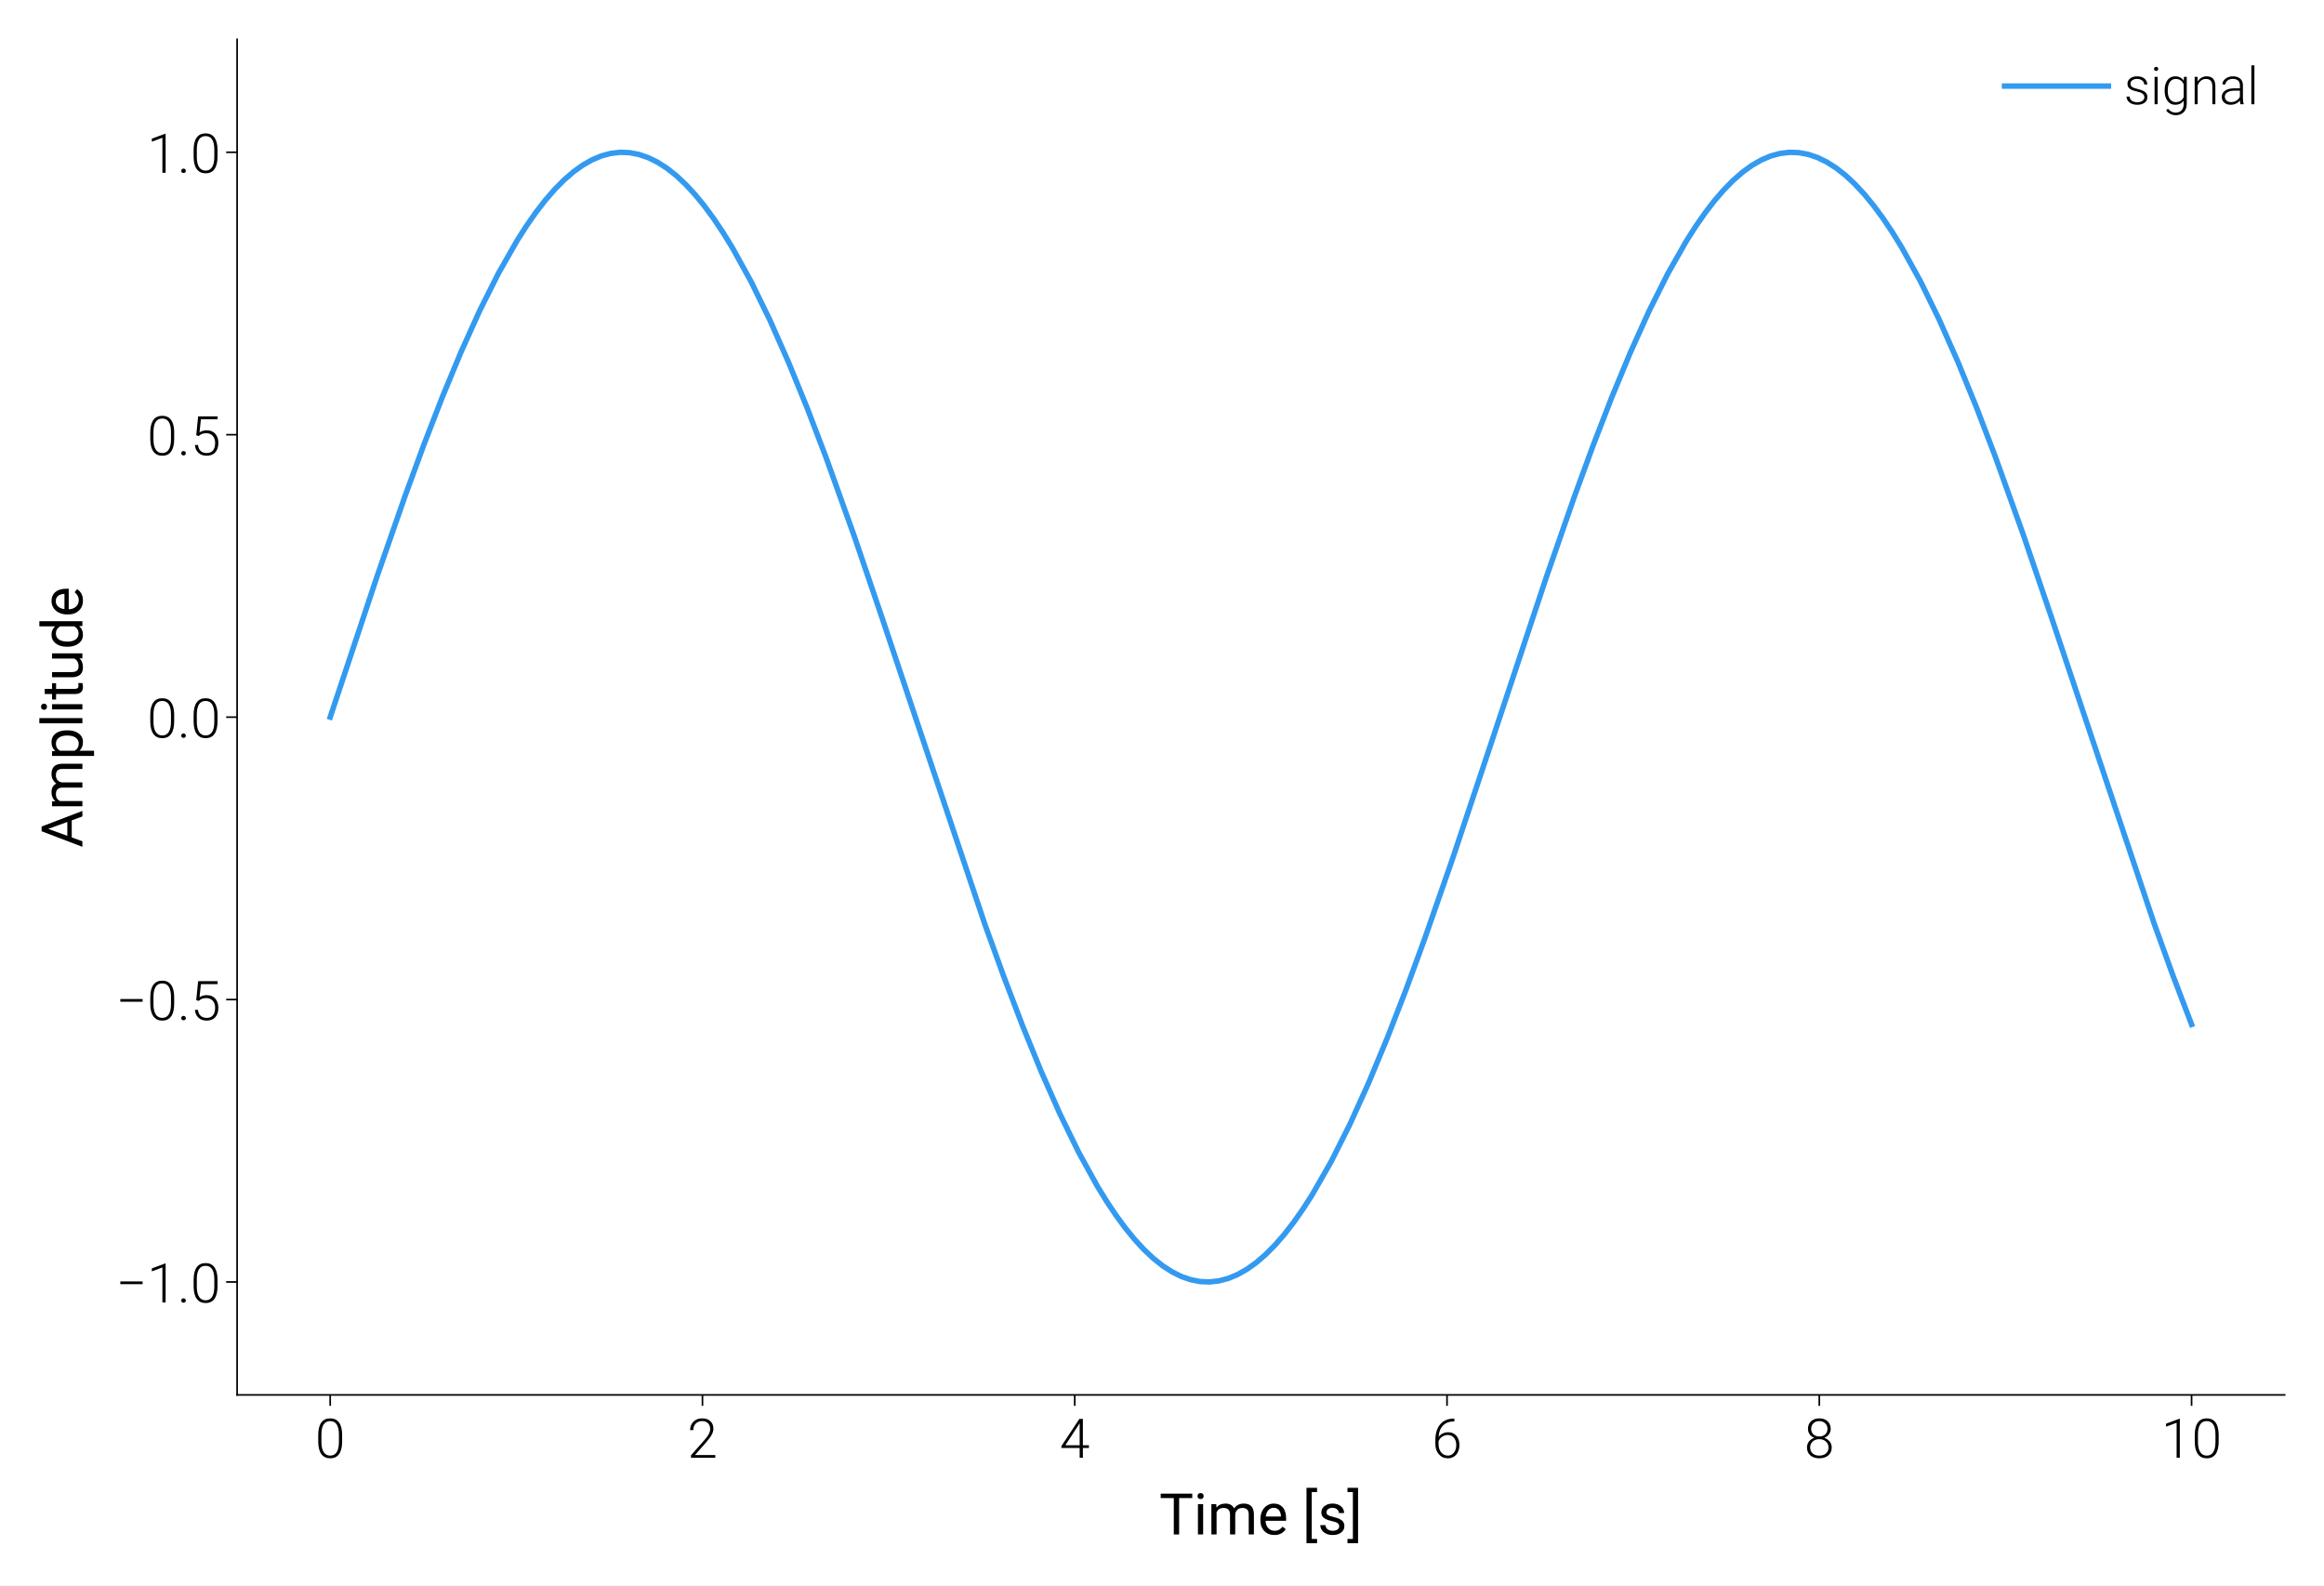
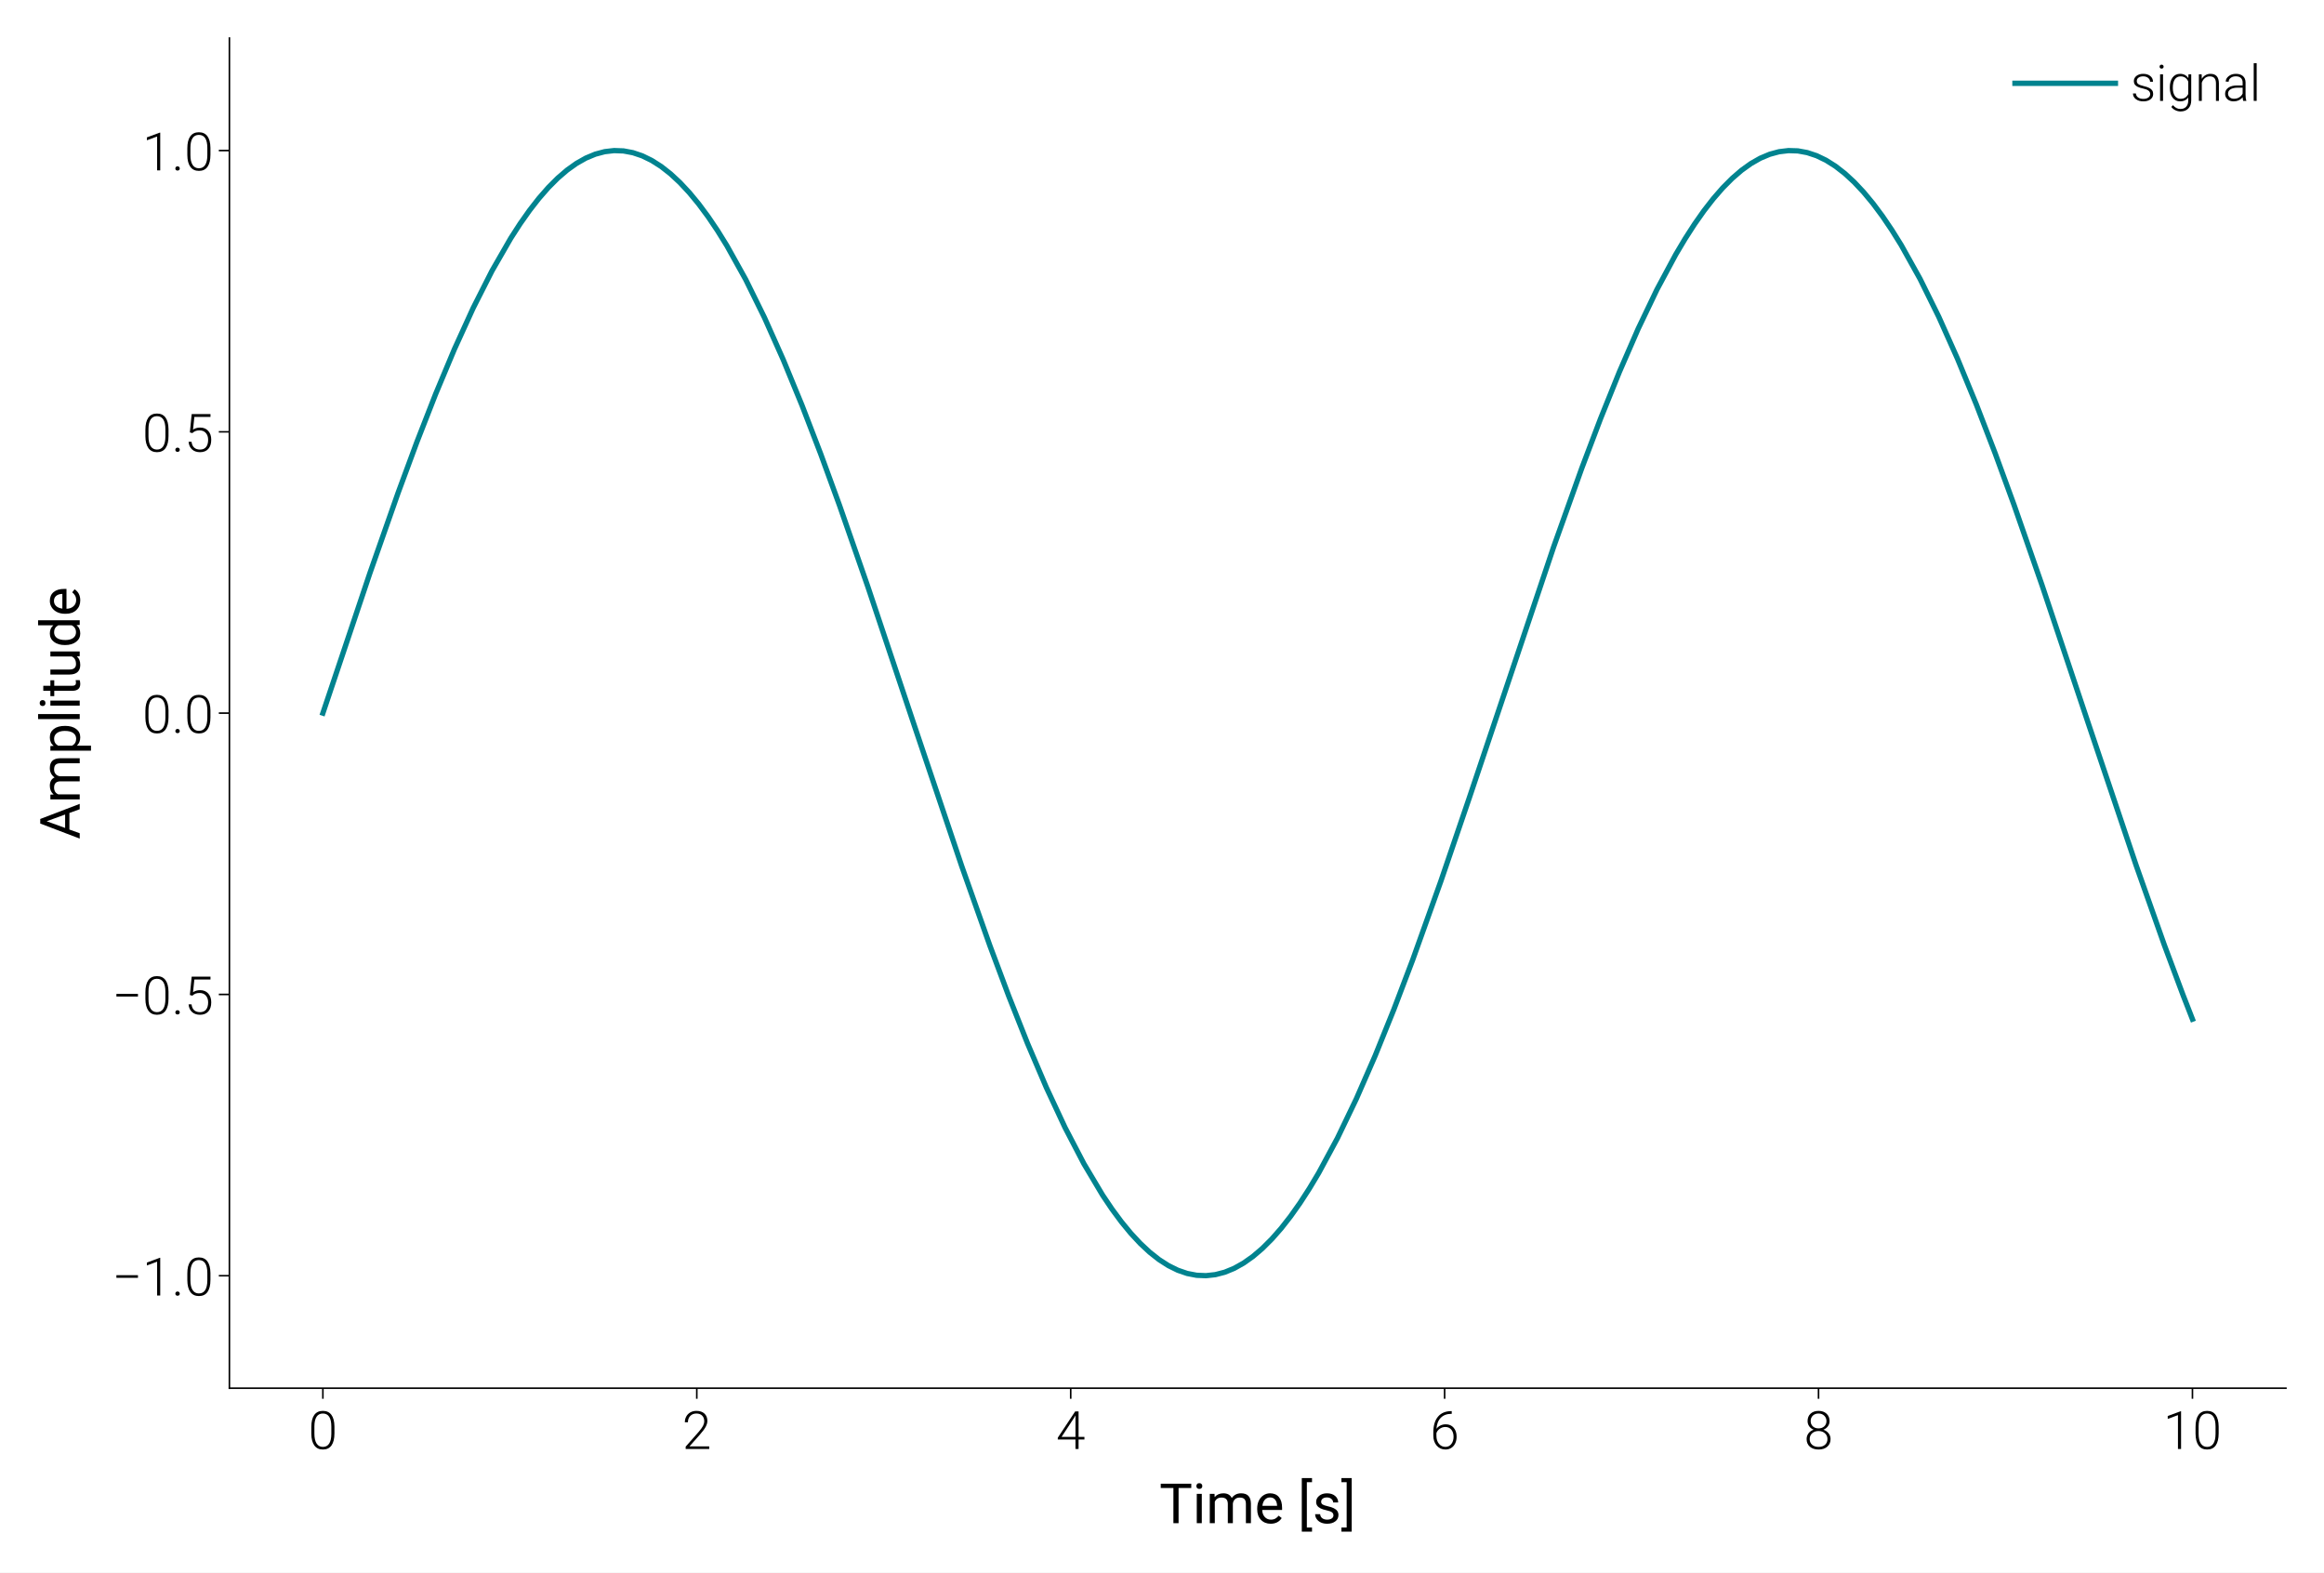
- <svg xmlns="http://www.w3.org/2000/svg" xmlns:xlink="http://www.w3.org/1999/xlink" width="425.197pt" height="290.057pt" viewBox="0 0 425.197 290.057" version="1.1">
+ <svg xmlns="http://www.w3.org/2000/svg" xmlns:xlink="http://www.w3.org/1999/xlink" width="439.5pt" height="297.367pt" viewBox="0 0 439.5 297.367" version="1.1">
  <defs>
    <style type="text/css">*{stroke-linejoin: round; stroke-linecap: butt}</style>
  </defs>
  <g id="figure_1">
    <g id="patch_1">
-       <path d="M 0 290.057  L 425.197 290.057  L 425.197 0  L 0 0  z " style="fill: #ffffff" />
+       <path d="M 0 297.367  L 439.5 297.367  L 439.5 0  L 0 0  z " style="fill: #ffffff" />
    </g>
    <g id="axes_1">
      <g id="patch_2">
-         <path d="M 43.383 255.195  L 417.997 255.195  L 417.997 7.2  L 43.383 7.2  z " style="fill: #ffffff" />
+         <path d="M 43.383 262.505  L 432.3 262.505  L 432.3 7.2  L 43.383 7.2  z " style="fill: #ffffff" />
      </g>
      <g id="matplotlib.axis_1">
        <g id="xtick_1">
          <g id="line2d_1">
            <defs>
-               <path id="m76b4e749a8" d="M 0 0  L 0 2  " style="stroke: #000000; stroke-width: 0.3" />
-             </defs>
-             <g>
-               <use xlink:href="#m76b4e749a8" x="60.411" y="255.195" style="stroke: #000000; stroke-width: 0.3" />
+               <path id="m69e38b8115" d="M 0 0  L 0 2  " style="stroke: #000000; stroke-width: 0.3" />
+             </defs>
+             <g>
+               <use xlink:href="#m69e38b8115" x="61.061" y="262.505" style="stroke: #000000; stroke-width: 0.3" />
            </g>
          </g>
          <g id="text_1">
-             <g transform="translate(57.63963 266.6947) scale(0.1 -0.1)">
+             <g transform="translate(58.28976 274.0046) scale(0.1 -0.1)">
              <defs>
                <path id="Roboto-Light-30" d="M 3172 1897  Q 3172 934 2819 435  Q 2466 -63 1778 -63  Q 1103 -63 743 426  Q 384 916 375 1850  L 375 2666  Q 375 3625 731 4119  Q 1088 4613 1772 4613  Q 2447 4613 2803 4136  Q 3159 3659 3172 2731  L 3172 1897  z M 2797 2713  Q 2797 3494 2542 3894  Q 2288 4294 1772 4294  Q 1266 4294 1009 3903  Q 753 3513 747 2750  L 747 1856  Q 747 1078 1011 665  Q 1275 253 1778 253  Q 2278 253 2536 656  Q 2794 1059 2797 1838  L 2797 2713  z " transform="scale(0.015625)" />
              </defs>
              <use xlink:href="#Roboto-Light-30" />
            </g>
          </g>
        </g>
        <g id="xtick_2">
          <g id="line2d_2">
            <g>
-               <use xlink:href="#m76b4e749a8" x="128.522" y="255.195" style="stroke: #000000; stroke-width: 0.3" />
+               <use xlink:href="#m69e38b8115" x="131.773" y="262.505" style="stroke: #000000; stroke-width: 0.3" />
            </g>
          </g>
          <g id="text_2">
-             <g transform="translate(125.7513 266.6947) scale(0.1 -0.1)">
+             <g transform="translate(129.0019 274.0046) scale(0.1 -0.1)">
              <defs>
                <path id="Roboto-Light-32" d="M 3278 0  L 428 0  L 428 288  L 1988 2056  Q 2375 2503 2525 2793  Q 2675 3084 2675 3359  Q 2675 3791 2422 4042  Q 2169 4294 1725 4294  Q 1266 4294 983 4000  Q 700 3706 700 3238  L 328 3238  Q 328 3622 501 3937  Q 675 4253 995 4433  Q 1316 4613 1725 4613  Q 2350 4613 2701 4284  Q 3053 3956 3053 3391  Q 3053 3072 2854 2694  Q 2656 2316 2156 1750  L 888 316  L 3278 316  L 3278 0  z " transform="scale(0.015625)" />
              </defs>
              <use xlink:href="#Roboto-Light-32" />
            </g>
          </g>
        </g>
        <g id="xtick_3">
          <g id="line2d_3">
            <g>
-               <use xlink:href="#m76b4e749a8" x="196.634" y="255.195" style="stroke: #000000; stroke-width: 0.3" />
+               <use xlink:href="#m69e38b8115" x="202.485" y="262.505" style="stroke: #000000; stroke-width: 0.3" />
            </g>
          </g>
          <g id="text_3">
-             <g transform="translate(193.8629 266.6947) scale(0.1 -0.1)">
+             <g transform="translate(199.7141 274.0046) scale(0.1 -0.1)">
              <defs>
                <path id="Roboto-Light-34" d="M 2725 1466  L 3434 1466  L 3434 1150  L 2725 1150  L 2725 0  L 2350 0  L 2350 1150  L 209 1150  L 209 1363  L 2316 4550  L 2725 4550  L 2725 1466  z M 669 1466  L 2350 1466  L 2350 4066  L 2184 3778  L 669 1466  z " transform="scale(0.015625)" />
              </defs>
              <use xlink:href="#Roboto-Light-34" />
            </g>
          </g>
        </g>
        <g id="xtick_4">
          <g id="line2d_4">
            <g>
-               <use xlink:href="#m76b4e749a8" x="264.746" y="255.195" style="stroke: #000000; stroke-width: 0.3" />
+               <use xlink:href="#m69e38b8115" x="273.197" y="262.505" style="stroke: #000000; stroke-width: 0.3" />
            </g>
          </g>
          <g id="text_4">
-             <g transform="translate(261.9746 266.6947) scale(0.1 -0.1)">
+             <g transform="translate(270.4262 274.0046) scale(0.1 -0.1)">
              <defs>
                <path id="Roboto-Light-36" d="M 2634 4584  L 2634 4256  L 2591 4256  Q 1775 4256 1306 3776  Q 838 3297 788 2444  Q 975 2703 1265 2845  Q 1556 2988 1916 2988  Q 2516 2988 2870 2573  Q 3225 2159 3225 1491  Q 3225 1047 3059 690  Q 2894 334 2584 135  Q 2275 -63 1878 -63  Q 1225 -63 815 410  Q 406 884 406 1634  L 406 2009  Q 406 3231 962 3901  Q 1519 4572 2541 4584  L 2634 4584  z M 1856 2666  Q 1500 2666 1192 2455  Q 884 2244 781 1919  L 781 1600  Q 781 1006 1086 631  Q 1391 256 1878 256  Q 2316 256 2586 603  Q 2856 950 2856 1478  Q 2856 2016 2586 2341  Q 2316 2666 1856 2666  z " transform="scale(0.015625)" />
              </defs>
              <use xlink:href="#Roboto-Light-36" />
            </g>
          </g>
        </g>
        <g id="xtick_5">
          <g id="line2d_5">
            <g>
-               <use xlink:href="#m76b4e749a8" x="332.857" y="255.195" style="stroke: #000000; stroke-width: 0.3" />
+               <use xlink:href="#m69e38b8115" x="343.909" y="262.505" style="stroke: #000000; stroke-width: 0.3" />
            </g>
          </g>
          <g id="text_5">
-             <g transform="translate(330.0862 266.6947) scale(0.1 -0.1)">
+             <g transform="translate(341.1384 274.0046) scale(0.1 -0.1)">
              <defs>
                <path id="Roboto-Light-38" d="M 3109 3378  Q 3109 3025 2903 2745  Q 2697 2466 2359 2334  Q 2753 2200 2990 1900  Q 3228 1600 3228 1206  Q 3228 622 2831 279  Q 2434 -63 1781 -63  Q 1122 -63 726 278  Q 331 619 331 1206  Q 331 1594 559 1897  Q 788 2200 1184 2334  Q 847 2466 647 2745  Q 447 3025 447 3378  Q 447 3944 811 4278  Q 1175 4613 1775 4613  Q 2375 4613 2742 4275  Q 3109 3938 3109 3378  z M 2853 1203  Q 2853 1628 2550 1901  Q 2247 2175 1775 2175  Q 1303 2175 1003 1906  Q 703 1638 703 1203  Q 703 769 993 511  Q 1284 253 1781 253  Q 2266 253 2559 509  Q 2853 766 2853 1203  z M 2734 3381  Q 2734 3772 2464 4033  Q 2194 4294 1775 4294  Q 1350 4294 1086 4042  Q 822 3791 822 3381  Q 822 2981 1086 2737  Q 1350 2494 1778 2494  Q 2200 2494 2467 2739  Q 2734 2984 2734 3381  z " transform="scale(0.015625)" />
              </defs>
              <use xlink:href="#Roboto-Light-38" />
            </g>
          </g>
        </g>
        <g id="xtick_6">
          <g id="line2d_6">
            <g>
-               <use xlink:href="#m76b4e749a8" x="400.969" y="255.195" style="stroke: #000000; stroke-width: 0.3" />
+               <use xlink:href="#m69e38b8115" x="414.622" y="262.505" style="stroke: #000000; stroke-width: 0.3" />
            </g>
          </g>
          <g id="text_6">
-             <g transform="translate(395.4268 266.6947) scale(0.1 -0.1)">
+             <g transform="translate(409.0794 274.0046) scale(0.1 -0.1)">
              <defs>
                <path id="Roboto-Light-31" d="M 2169 0  L 1794 0  L 1794 4100  L 556 3641  L 556 3991  L 2106 4566  L 2169 4566  L 2169 0  z " transform="scale(0.015625)" />
              </defs>
              <use xlink:href="#Roboto-Light-31" />
              <use xlink:href="#Roboto-Light-30" transform="translate(55.41992 0)" />
            </g>
          </g>
        </g>
        <g id="text_7">
-           <g transform="translate(212.1098 280.724) scale(0.105 -0.105)">
+           <g transform="translate(219.2612 288.0339) scale(0.105 -0.105)">
            <defs>
              <path id="Roboto-Regular-54" d="M 3672 4056  L 2209 4056  L 2209 0  L 1613 0  L 1613 4056  L 153 4056  L 153 4550  L 3672 4550  L 3672 4056  z " transform="scale(0.015625)" />
              <path id="Roboto-Regular-69" d="M 1066 0  L 488 0  L 488 3381  L 1066 3381  L 1066 0  z M 441 4278  Q 441 4419 527 4516  Q 613 4613 781 4613  Q 950 4613 1037 4516  Q 1125 4419 1125 4278  Q 1125 4138 1037 4044  Q 950 3950 781 3950  Q 613 3950 527 4044  Q 441 4138 441 4278  z " transform="scale(0.015625)" />
              <path id="Roboto-Regular-6d" d="M 981 3381  L 997 3006  Q 1369 3444 2000 3444  Q 2709 3444 2966 2900  Q 3134 3144 3404 3294  Q 3675 3444 4044 3444  Q 5156 3444 5175 2266  L 5175 0  L 4597 0  L 4597 2231  Q 4597 2594 4431 2773  Q 4266 2953 3875 2953  Q 3553 2953 3340 2761  Q 3128 2569 3094 2244  L 3094 0  L 2513 0  L 2513 2216  Q 2513 2953 1791 2953  Q 1222 2953 1013 2469  L 1013 0  L 434 0  L 434 3381  L 981 3381  z " transform="scale(0.015625)" />
              <path id="Roboto-Regular-65" d="M 1841 -63  Q 1153 -63 722 389  Q 291 841 291 1597  L 291 1703  Q 291 2206 483 2601  Q 675 2997 1020 3220  Q 1366 3444 1769 3444  Q 2428 3444 2793 3009  Q 3159 2575 3159 1766  L 3159 1525  L 869 1525  Q 881 1025 1161 717  Q 1441 409 1872 409  Q 2178 409 2390 534  Q 2603 659 2763 866  L 3116 591  Q 2691 -63 1841 -63  z M 1769 2969  Q 1419 2969 1181 2714  Q 944 2459 888 2000  L 2581 2000  L 2581 2044  Q 2556 2484 2343 2726  Q 2131 2969 1769 2969  z " transform="scale(0.015625)" />
              <path id="Roboto-Regular-20" transform="scale(0.015625)" />
              <path id="Roboto-Regular-5b" d="M 1634 4725  L 1038 4725  L 1038 -500  L 1634 -500  L 1634 -975  L 456 -975  L 456 5200  L 1634 5200  L 1634 4725  z " transform="scale(0.015625)" />
              <path id="Roboto-Regular-73" d="M 2406 897  Q 2406 1131 2229 1261  Q 2053 1391 1614 1484  Q 1175 1578 917 1709  Q 659 1841 536 2022  Q 413 2203 413 2453  Q 413 2869 764 3156  Q 1116 3444 1663 3444  Q 2238 3444 2595 3147  Q 2953 2850 2953 2388  L 2372 2388  Q 2372 2625 2170 2797  Q 1969 2969 1663 2969  Q 1347 2969 1169 2831  Q 991 2694 991 2472  Q 991 2263 1156 2156  Q 1322 2050 1755 1953  Q 2188 1856 2456 1722  Q 2725 1588 2854 1398  Q 2984 1209 2984 938  Q 2984 484 2621 210  Q 2259 -63 1681 -63  Q 1275 -63 962 81  Q 650 225 473 483  Q 297 741 297 1041  L 875 1041  Q 891 750 1108 579  Q 1325 409 1681 409  Q 2009 409 2207 542  Q 2406 675 2406 897  z " transform="scale(0.015625)" />
              <path id="Roboto-Regular-5d" d="M 28 5200  L 1209 5200  L 1209 -975  L 28 -975  L 28 -500  L 631 -500  L 631 4725  L 28 4725  L 28 5200  z " transform="scale(0.015625)" />
            </defs>
            <use xlink:href="#Roboto-Regular-54" />
            <use xlink:href="#Roboto-Regular-69" transform="translate(59.66797 0)" />
            <use xlink:href="#Roboto-Regular-6d" transform="translate(83.93555 0)" />
            <use xlink:href="#Roboto-Regular-65" transform="translate(171.582 0)" />
            <use xlink:href="#Roboto-Regular-20" transform="translate(224.5605 0)" />
            <use xlink:href="#Roboto-Regular-5b" transform="translate(249.3164 0)" />
            <use xlink:href="#Roboto-Regular-73" transform="translate(275.8301 0)" />
            <use xlink:href="#Roboto-Regular-5d" transform="translate(327.3926 0)" />
          </g>
        </g>
      </g>
      <g id="matplotlib.axis_2">
        <g id="ytick_1">
          <g id="line2d_7">
            <defs>
-               <path id="m0d964b264e" d="M 0 0  L -2 0  " style="stroke: #000000; stroke-width: 0.3" />
-             </defs>
-             <g>
-               <use xlink:href="#m0d964b264e" x="43.383" y="234.535" style="stroke: #000000; stroke-width: 0.3" />
+               <path id="mc1f73ae1f5" d="M 0 0  L -2 0  " style="stroke: #000000; stroke-width: 0.3" />
+             </defs>
+             <g>
+               <use xlink:href="#mc1f73ae1f5" x="43.383" y="241.236" style="stroke: #000000; stroke-width: 0.3" />
            </g>
          </g>
          <g id="text_8">
-             <g transform="translate(21.20781 238.285) scale(0.1 -0.1)">
+             <g transform="translate(21.20781 244.9859) scale(0.1 -0.1)">
              <defs>
                <path id="Roboto-Light-2212" d="M 3125 2144  L 516 2144  L 516 2463  L 3125 2463  L 3125 2144  z " transform="scale(0.015625)" />
                <path id="Roboto-Light-2e" d="M 453 225  Q 453 334 523 411  Q 594 488 719 488  Q 844 488 916 411  Q 988 334 988 225  Q 988 116 916 45  Q 844 -25 719 -25  Q 594 -25 523 45  Q 453 116 453 225  z " transform="scale(0.015625)" />
              </defs>
              <use xlink:href="#Roboto-Light-2212" />
              <use xlink:href="#Roboto-Light-31" transform="translate(57.03125 0)" />
              <use xlink:href="#Roboto-Light-2e" transform="translate(112.4512 0)" />
              <use xlink:href="#Roboto-Light-30" transform="translate(136.3281 0)" />
            </g>
          </g>
        </g>
        <g id="ytick_2">
          <g id="line2d_8">
            <g>
-               <use xlink:href="#m0d964b264e" x="43.383" y="182.866" style="stroke: #000000; stroke-width: 0.3" />
+               <use xlink:href="#mc1f73ae1f5" x="43.383" y="188.044" style="stroke: #000000; stroke-width: 0.3" />
            </g>
          </g>
          <g id="text_9">
-             <g transform="translate(21.20781 186.6156) scale(0.1 -0.1)">
+             <g transform="translate(21.20781 191.7935) scale(0.1 -0.1)">
              <defs>
                <path id="Roboto-Light-35" d="M 681 2331  L 903 4550  L 3178 4550  L 3178 4203  L 1225 4203  L 1066 2666  Q 1431 2916 1922 2916  Q 2538 2916 2903 2516  Q 3269 2116 3269 1450  Q 3269 731 2912 334  Q 2556 -63 1909 -63  Q 1316 -63 947 268  Q 578 600 525 1197  L 884 1197  Q 938 731 1200 492  Q 1463 253 1909 253  Q 2397 253 2645 562  Q 2894 872 2894 1444  Q 2894 1944 2616 2259  Q 2338 2575 1856 2575  Q 1591 2575 1394 2508  Q 1197 2441 978 2247  L 681 2331  z " transform="scale(0.015625)" />
              </defs>
              <use xlink:href="#Roboto-Light-2212" />
              <use xlink:href="#Roboto-Light-30" transform="translate(57.03125 0)" />
              <use xlink:href="#Roboto-Light-2e" transform="translate(112.4512 0)" />
              <use xlink:href="#Roboto-Light-35" transform="translate(136.3281 0)" />
            </g>
          </g>
        </g>
        <g id="ytick_3">
          <g id="line2d_9">
            <g>
-               <use xlink:href="#m0d964b264e" x="43.383" y="131.196" style="stroke: #000000; stroke-width: 0.3" />
+               <use xlink:href="#mc1f73ae1f5" x="43.383" y="134.851" style="stroke: #000000; stroke-width: 0.3" />
            </g>
          </g>
          <g id="text_10">
-             <g transform="translate(26.91094 134.9462) scale(0.1 -0.1)">
+             <g transform="translate(26.91094 138.6011) scale(0.1 -0.1)">
              <use xlink:href="#Roboto-Light-30" />
              <use xlink:href="#Roboto-Light-2e" transform="translate(55.41992 0)" />
              <use xlink:href="#Roboto-Light-30" transform="translate(79.29688 0)" />
            </g>
          </g>
        </g>
        <g id="ytick_4">
          <g id="line2d_10">
            <g>
-               <use xlink:href="#m0d964b264e" x="43.383" y="79.527" style="stroke: #000000; stroke-width: 0.3" />
+               <use xlink:href="#mc1f73ae1f5" x="43.383" y="81.659" style="stroke: #000000; stroke-width: 0.3" />
            </g>
          </g>
          <g id="text_11">
-             <g transform="translate(26.91094 83.27685) scale(0.1 -0.1)">
+             <g transform="translate(26.91094 85.40876) scale(0.1 -0.1)">
              <use xlink:href="#Roboto-Light-30" />
              <use xlink:href="#Roboto-Light-2e" transform="translate(55.41992 0)" />
              <use xlink:href="#Roboto-Light-35" transform="translate(79.29688 0)" />
            </g>
          </g>
        </g>
        <g id="ytick_5">
          <g id="line2d_11">
            <g>
-               <use xlink:href="#m0d964b264e" x="43.383" y="27.857" style="stroke: #000000; stroke-width: 0.3" />
+               <use xlink:href="#mc1f73ae1f5" x="43.383" y="28.466" style="stroke: #000000; stroke-width: 0.3" />
            </g>
          </g>
          <g id="text_12">
-             <g transform="translate(26.91094 31.60748) scale(0.1 -0.1)">
+             <g transform="translate(26.91094 32.21638) scale(0.1 -0.1)">
              <use xlink:href="#Roboto-Light-31" />
              <use xlink:href="#Roboto-Light-2e" transform="translate(55.41992 0)" />
              <use xlink:href="#Roboto-Light-30" transform="translate(79.29688 0)" />
            </g>
          </g>
        </g>
        <g id="text_13">
-           <g transform="translate(15.075 155.0684) rotate(-90) scale(0.105 -0.105)">
+           <g transform="translate(15.075 158.7234) rotate(-90) scale(0.105 -0.105)">
            <defs>
              <path id="Roboto-Regular-41" d="M 3041 1188  L 1134 1188  L 706 0  L 88 0  L 1825 4550  L 2350 4550  L 4091 0  L 3475 0  L 3041 1188  z M 1316 1681  L 2863 1681  L 2088 3809  L 1316 1681  z " transform="scale(0.015625)" />
              <path id="Roboto-Regular-70" d="M 3294 1653  Q 3294 881 2941 409  Q 2588 -63 1984 -63  Q 1369 -63 1016 328  L 1016 -1300  L 438 -1300  L 438 3381  L 966 3381  L 994 3006  Q 1347 3444 1975 3444  Q 2584 3444 2939 2984  Q 3294 2525 3294 1706  L 3294 1653  z M 2716 1719  Q 2716 2291 2472 2622  Q 2228 2953 1803 2953  Q 1278 2953 1016 2488  L 1016 872  Q 1275 409 1809 409  Q 2225 409 2470 739  Q 2716 1069 2716 1719  z " transform="scale(0.015625)" />
              <path id="Roboto-Regular-6c" d="M 1066 0  L 488 0  L 488 4800  L 1066 4800  L 1066 0  z " transform="scale(0.015625)" />
              <path id="Roboto-Regular-74" d="M 1222 4200  L 1222 3381  L 1853 3381  L 1853 2934  L 1222 2934  L 1222 838  Q 1222 634 1306 532  Q 1391 431 1594 431  Q 1694 431 1869 469  L 1869 0  Q 1641 -63 1425 -63  Q 1038 -63 841 171  Q 644 406 644 838  L 644 2934  L 28 2934  L 28 3381  L 644 3381  L 644 4200  L 1222 4200  z " transform="scale(0.015625)" />
              <path id="Roboto-Regular-75" d="M 2525 334  Q 2188 -63 1534 -63  Q 994 -63 711 251  Q 428 566 425 1181  L 425 3381  L 1003 3381  L 1003 1197  Q 1003 428 1628 428  Q 2291 428 2509 922  L 2509 3381  L 3088 3381  L 3088 0  L 2538 0  L 2525 334  z " transform="scale(0.015625)" />
              <path id="Roboto-Regular-64" d="M 297 1719  Q 297 2497 665 2970  Q 1034 3444 1631 3444  Q 2225 3444 2572 3038  L 2572 4800  L 3150 4800  L 3150 0  L 2619 0  L 2591 363  Q 2244 -63 1625 -63  Q 1038 -63 667 418  Q 297 900 297 1675  L 297 1719  z M 875 1653  Q 875 1078 1112 753  Q 1350 428 1769 428  Q 2319 428 2572 922  L 2572 2475  Q 2313 2953 1775 2953  Q 1350 2953 1112 2625  Q 875 2297 875 1653  z " transform="scale(0.015625)" />
            </defs>
            <use xlink:href="#Roboto-Regular-41" />
            <use xlink:href="#Roboto-Regular-6d" transform="translate(65.23438 0)" />
            <use xlink:href="#Roboto-Regular-70" transform="translate(152.8809 0)" />
            <use xlink:href="#Roboto-Regular-6c" transform="translate(208.9844 0)" />
            <use xlink:href="#Roboto-Regular-69" transform="translate(233.252 0)" />
            <use xlink:href="#Roboto-Regular-74" transform="translate(257.5195 0)" />
            <use xlink:href="#Roboto-Regular-75" transform="translate(290.1855 0)" />
            <use xlink:href="#Roboto-Regular-64" transform="translate(345.3125 0)" />
            <use xlink:href="#Roboto-Regular-65" transform="translate(401.709 0)" />
          </g>
        </g>
      </g>
      <g id="line2d_12">
-         <path d="M 60.411 131.196  L 68.967 105.504  L 74.102 90.763  L 77.524 81.425  L 80.947 72.59  L 84.37 64.346  L 87.792 56.777  L 91.215 49.959  L 94.638 43.96  L 96.349 41.288  L 98.06 38.842  L 99.772 36.63  L 101.483 34.656  L 103.194 32.927  L 104.906 31.445  L 106.617 30.215  L 108.328 29.24  L 110.04 28.522  L 111.751 28.064  L 113.463 27.866  L 115.174 27.929  L 116.885 28.253  L 118.597 28.836  L 120.308 29.678  L 122.019 30.777  L 123.731 32.128  L 125.442 33.73  L 127.153 35.578  L 128.865 37.668  L 130.576 39.993  L 132.287 42.549  L 133.999 45.328  L 137.421 51.53  L 140.844 58.536  L 144.267 66.275  L 147.689 74.67  L 151.112 83.635  L 156.246 97.952  L 161.38 113.024  L 180.205 169.142  L 183.628 178.595  L 187.05 187.569  L 190.473 195.974  L 193.896 203.726  L 197.319 210.745  L 200.741 216.962  L 202.453 219.749  L 204.164 222.313  L 205.875 224.647  L 207.587 226.744  L 209.298 228.601  L 211.009 230.212  L 212.721 231.572  L 214.432 232.68  L 216.143 233.531  L 217.855 234.123  L 219.566 234.456  L 221.277 234.528  L 222.989 234.34  L 224.7 233.891  L 226.411 233.182  L 228.123 232.216  L 229.834 230.995  L 231.546 229.523  L 233.257 227.801  L 234.968 225.836  L 236.68 223.632  L 238.391 221.195  L 240.102 218.531  L 243.525 212.547  L 246.948 205.743  L 250.37 198.186  L 253.793 189.954  L 257.216 181.128  L 260.638 171.799  L 265.772 157.066  L 272.618 136.57  L 282.886 105.682  L 288.02 90.932  L 291.443 81.586  L 294.865 72.741  L 298.288 64.486  L 301.711 56.904  L 305.133 50.072  L 308.556 44.059  L 310.268 41.378  L 311.979 38.925  L 313.69 36.704  L 315.402 34.722  L 317.113 32.984  L 318.824 31.493  L 320.536 30.254  L 322.247 29.27  L 323.958 28.543  L 325.67 28.076  L 327.381 27.869  L 329.092 27.922  L 330.804 28.237  L 332.515 28.811  L 334.226 29.644  L 335.938 30.733  L 337.649 32.076  L 339.36 33.669  L 341.072 35.509  L 342.783 37.59  L 344.494 39.907  L 346.206 42.454  L 347.917 45.226  L 351.34 51.413  L 354.763 58.406  L 358.185 66.132  L 361.608 74.516  L 365.031 83.472  L 370.165 97.778  L 375.299 112.843  L 394.124 168.971  L 397.546 178.431  L 400.969 187.415  L 400.969 187.415  " clip-path="url(#pb46cec901b)" style="fill: none; stroke: #339af0; stroke-linecap: square" />
+         <path d="M 61.061 134.851  L 69.944 108.402  L 75.274 93.226  L 78.828 83.613  L 82.381 74.517  L 85.934 66.03  L 89.488 58.238  L 93.041 51.219  L 96.595 45.044  L 98.371 42.293  L 100.148 39.775  L 101.925 37.497  L 103.701 35.466  L 105.478 33.685  L 107.255 32.16  L 109.031 30.893  L 110.808 29.89  L 112.585 29.151  L 114.361 28.679  L 116.138 28.475  L 117.915 28.54  L 119.692 28.873  L 121.468 29.474  L 123.245 30.341  L 125.022 31.471  L 126.798 32.863  L 128.575 34.512  L 130.352 36.415  L 132.128 38.566  L 133.905 40.96  L 135.682 43.591  L 137.458 46.452  L 141.012 52.837  L 144.565 60.049  L 148.119 68.017  L 151.672 76.658  L 155.225 85.888  L 158.779 95.611  L 164.109 110.907  L 172.992 137.429  L 181.876 163.79  L 187.206 178.837  L 190.759 188.333  L 194.312 197.291  L 197.866 205.618  L 201.419 213.23  L 204.973 220.052  L 208.526 226.014  L 210.303 228.654  L 212.079 231.056  L 213.856 233.216  L 215.633 235.127  L 217.409 236.785  L 219.186 238.186  L 220.963 239.326  L 222.739 240.202  L 224.516 240.812  L 226.293 241.155  L 228.069 241.229  L 229.846 241.035  L 231.623 240.573  L 233.4 239.843  L 235.176 238.849  L 236.953 237.592  L 238.73 236.076  L 240.506 234.304  L 242.283 232.281  L 244.06 230.012  L 245.836 227.503  L 247.613 224.76  L 249.39 221.79  L 252.943 215.199  L 256.496 207.798  L 260.05 199.66  L 263.603 190.868  L 267.157 181.511  L 272.487 166.624  L 277.817 151.015  L 293.807 103.44  L 299.137 88.531  L 302.69 79.156  L 306.244 70.343  L 309.797 62.18  L 313.35 54.752  L 316.904 48.131  L 318.681 45.145  L 320.457 42.386  L 322.234 39.86  L 324.011 37.574  L 325.787 35.533  L 327.564 33.744  L 329.341 32.209  L 331.117 30.934  L 332.894 29.921  L 334.671 29.173  L 336.447 28.691  L 338.224 28.478  L 340.001 28.533  L 341.777 28.857  L 343.554 29.448  L 345.331 30.306  L 347.108 31.427  L 348.884 32.809  L 350.661 34.449  L 352.438 36.343  L 354.214 38.485  L 355.991 40.871  L 357.768 43.494  L 359.544 46.347  L 363.098 52.717  L 366.651 59.915  L 370.204 67.87  L 373.758 76.5  L 377.311 85.72  L 380.865 95.435  L 386.195 110.722  L 395.078 137.24  L 403.962 163.608  L 409.292 178.664  L 412.845 188.17  L 414.622 192.727  L 414.622 192.727  " clip-path="url(#p2495b2693d)" style="fill: none; stroke: #00838f; stroke-linecap: square" />
      </g>
      <g id="patch_3">
-         <path d="M 43.383 255.195  L 43.383 7.2  " style="fill: none; stroke: #000000; stroke-width: 0.3; stroke-linejoin: miter; stroke-linecap: square" />
+         <path d="M 43.383 262.505  L 43.383 7.2  " style="fill: none; stroke: #000000; stroke-width: 0.3; stroke-linejoin: miter; stroke-linecap: square" />
      </g>
      <g id="patch_4">
-         <path d="M 43.383 255.195  L 417.997 255.195  " style="fill: none; stroke: #000000; stroke-width: 0.3; stroke-linejoin: miter; stroke-linecap: square" />
+         <path d="M 43.383 262.505  L 432.3 262.505  " style="fill: none; stroke: #000000; stroke-width: 0.3; stroke-linejoin: miter; stroke-linecap: square" />
      </g>
      <g id="legend_1">
        <g id="line2d_13">
-           <path d="M 366.752 15.75  L 376.252 15.75  L 385.752 15.75  " style="fill: none; stroke: #339af0; stroke-linecap: square" />
+           <path d="M 381.055 15.75  L 390.555 15.75  L 400.055 15.75  " style="fill: none; stroke: #00838f; stroke-linecap: square" />
        </g>
        <g id="text_14">
-           <g transform="translate(388.6018 19.075) scale(0.095 -0.095)">
+           <g transform="translate(402.9046 19.075) scale(0.095 -0.095)">
            <defs>
              <path id="Roboto-Light-73" d="M 2513 859  Q 2513 1138 2289 1306  Q 2066 1475 1616 1570  Q 1166 1666 917 1789  Q 669 1913 548 2091  Q 428 2269 428 2522  Q 428 2922 762 3183  Q 1097 3444 1619 3444  Q 2184 3444 2526 3164  Q 2869 2884 2869 2434  L 2494 2434  Q 2494 2731 2245 2928  Q 1997 3125 1619 3125  Q 1250 3125 1026 2961  Q 803 2797 803 2534  Q 803 2281 989 2142  Q 1175 2003 1667 1887  Q 2159 1772 2404 1640  Q 2650 1509 2769 1325  Q 2888 1141 2888 878  Q 2888 450 2542 193  Q 2197 -63 1641 -63  Q 1050 -63 683 223  Q 316 509 316 947  L 691 947  Q 713 619 967 436  Q 1222 253 1641 253  Q 2031 253 2272 425  Q 2513 597 2513 859  z " transform="scale(0.015625)" />
              <path id="Roboto-Light-69" d="M 906 0  L 531 0  L 531 3381  L 906 3381  L 906 0  z M 466 4359  Q 466 4466 534 4539  Q 603 4613 722 4613  Q 841 4613 911 4539  Q 981 4466 981 4359  Q 981 4253 911 4181  Q 841 4109 722 4109  Q 603 4109 534 4181  Q 466 4253 466 4359  z " transform="scale(0.015625)" />
              <path id="Roboto-Light-67" d="M 338 1722  Q 338 2516 689 2980  Q 1041 3444 1644 3444  Q 2334 3444 2694 2894  L 2713 3381  L 3063 3381  L 3063 69  Q 3063 -584 2697 -965  Q 2331 -1347 1706 -1347  Q 1353 -1347 1033 -1189  Q 713 -1031 528 -769  L 738 -544  Q 1134 -1031 1681 -1031  Q 2150 -1031 2412 -754  Q 2675 -478 2684 13  L 2684 438  Q 2325 -63 1638 -63  Q 1050 -63 694 406  Q 338 875 338 1672  L 338 1722  z M 716 1656  Q 716 1009 975 636  Q 1234 263 1706 263  Q 2397 263 2684 881  L 2684 2453  Q 2553 2778 2306 2948  Q 2059 3119 1713 3119  Q 1241 3119 978 2748  Q 716 2378 716 1656  z " transform="scale(0.015625)" />
              <path id="Roboto-Light-6e" d="M 844 3381  L 856 2803  Q 1047 3116 1331 3280  Q 1616 3444 1959 3444  Q 2503 3444 2768 3137  Q 3034 2831 3038 2219  L 3038 0  L 2666 0  L 2666 2222  Q 2663 2675 2473 2897  Q 2284 3119 1869 3119  Q 1522 3119 1255 2901  Q 988 2684 859 2316  L 859 0  L 488 0  L 488 3381  L 844 3381  z " transform="scale(0.015625)" />
              <path id="Roboto-Light-61" d="M 2622 0  Q 2566 159 2550 472  Q 2353 216 2048 76  Q 1744 -63 1403 -63  Q 916 -63 614 209  Q 313 481 313 897  Q 313 1391 723 1678  Q 1134 1966 1869 1966  L 2547 1966  L 2547 2350  Q 2547 2713 2323 2920  Q 2100 3128 1672 3128  Q 1281 3128 1025 2928  Q 769 2728 769 2447  L 394 2450  Q 394 2853 769 3148  Q 1144 3444 1691 3444  Q 2256 3444 2582 3161  Q 2909 2878 2919 2372  L 2919 772  Q 2919 281 3022 38  L 3022 0  L 2622 0  z M 1447 269  Q 1822 269 2117 450  Q 2413 631 2547 934  L 2547 1678  L 1878 1678  Q 1319 1672 1003 1473  Q 688 1275 688 928  Q 688 644 898 456  Q 1109 269 1447 269  z " transform="scale(0.015625)" />
              <path id="Roboto-Light-6c" d="M 906 0  L 531 0  L 531 4800  L 906 4800  L 906 0  z " transform="scale(0.015625)" />
            </defs>
            <use xlink:href="#Roboto-Light-73" />
            <use xlink:href="#Roboto-Light-69" transform="translate(50.63477 0)" />
            <use xlink:href="#Roboto-Light-67" transform="translate(73.04688 0)" />
            <use xlink:href="#Roboto-Light-6e" transform="translate(128.5156 0)" />
            <use xlink:href="#Roboto-Light-61" transform="translate(183.4473 0)" />
            <use xlink:href="#Roboto-Light-6c" transform="translate(237.0117 0)" />
          </g>
        </g>
      </g>
    </g>
  </g>
  <defs>
-     <clipPath id="pb46cec901b">
-       <rect x="43.383" y="7.2" width="374.614" height="247.995" />
+     <clipPath id="p2495b2693d">
+       <rect x="43.383" y="7.2" width="388.917" height="255.305" />
    </clipPath>
  </defs>
</svg>
